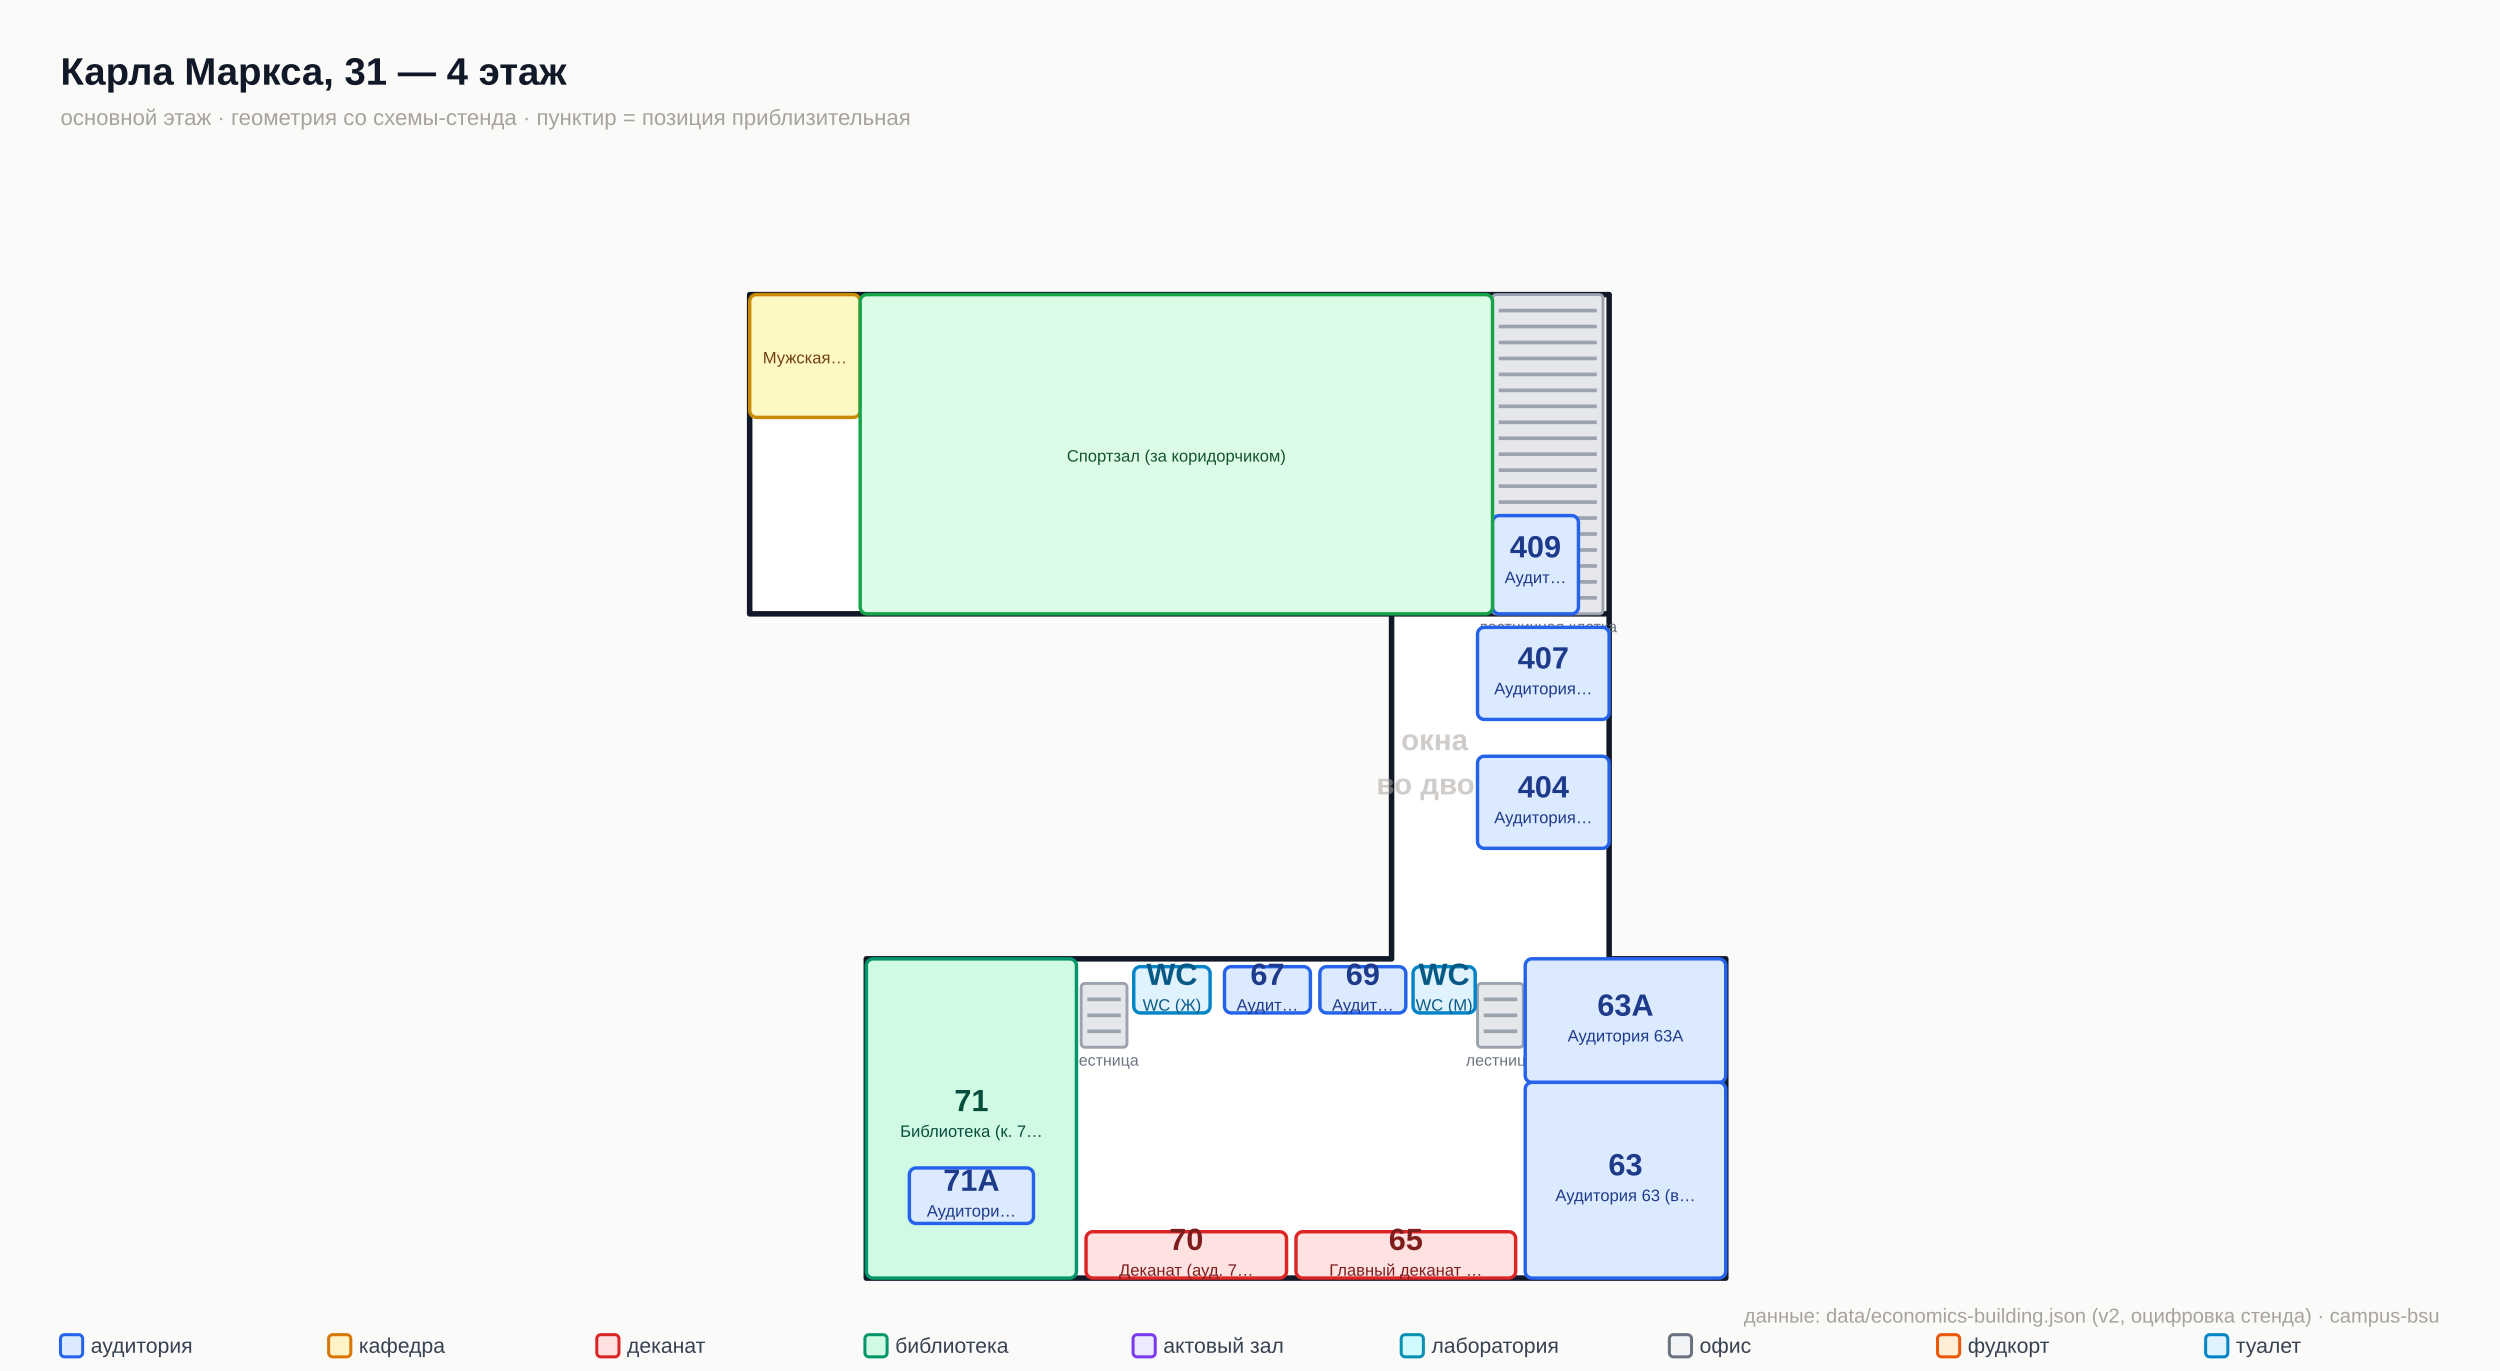
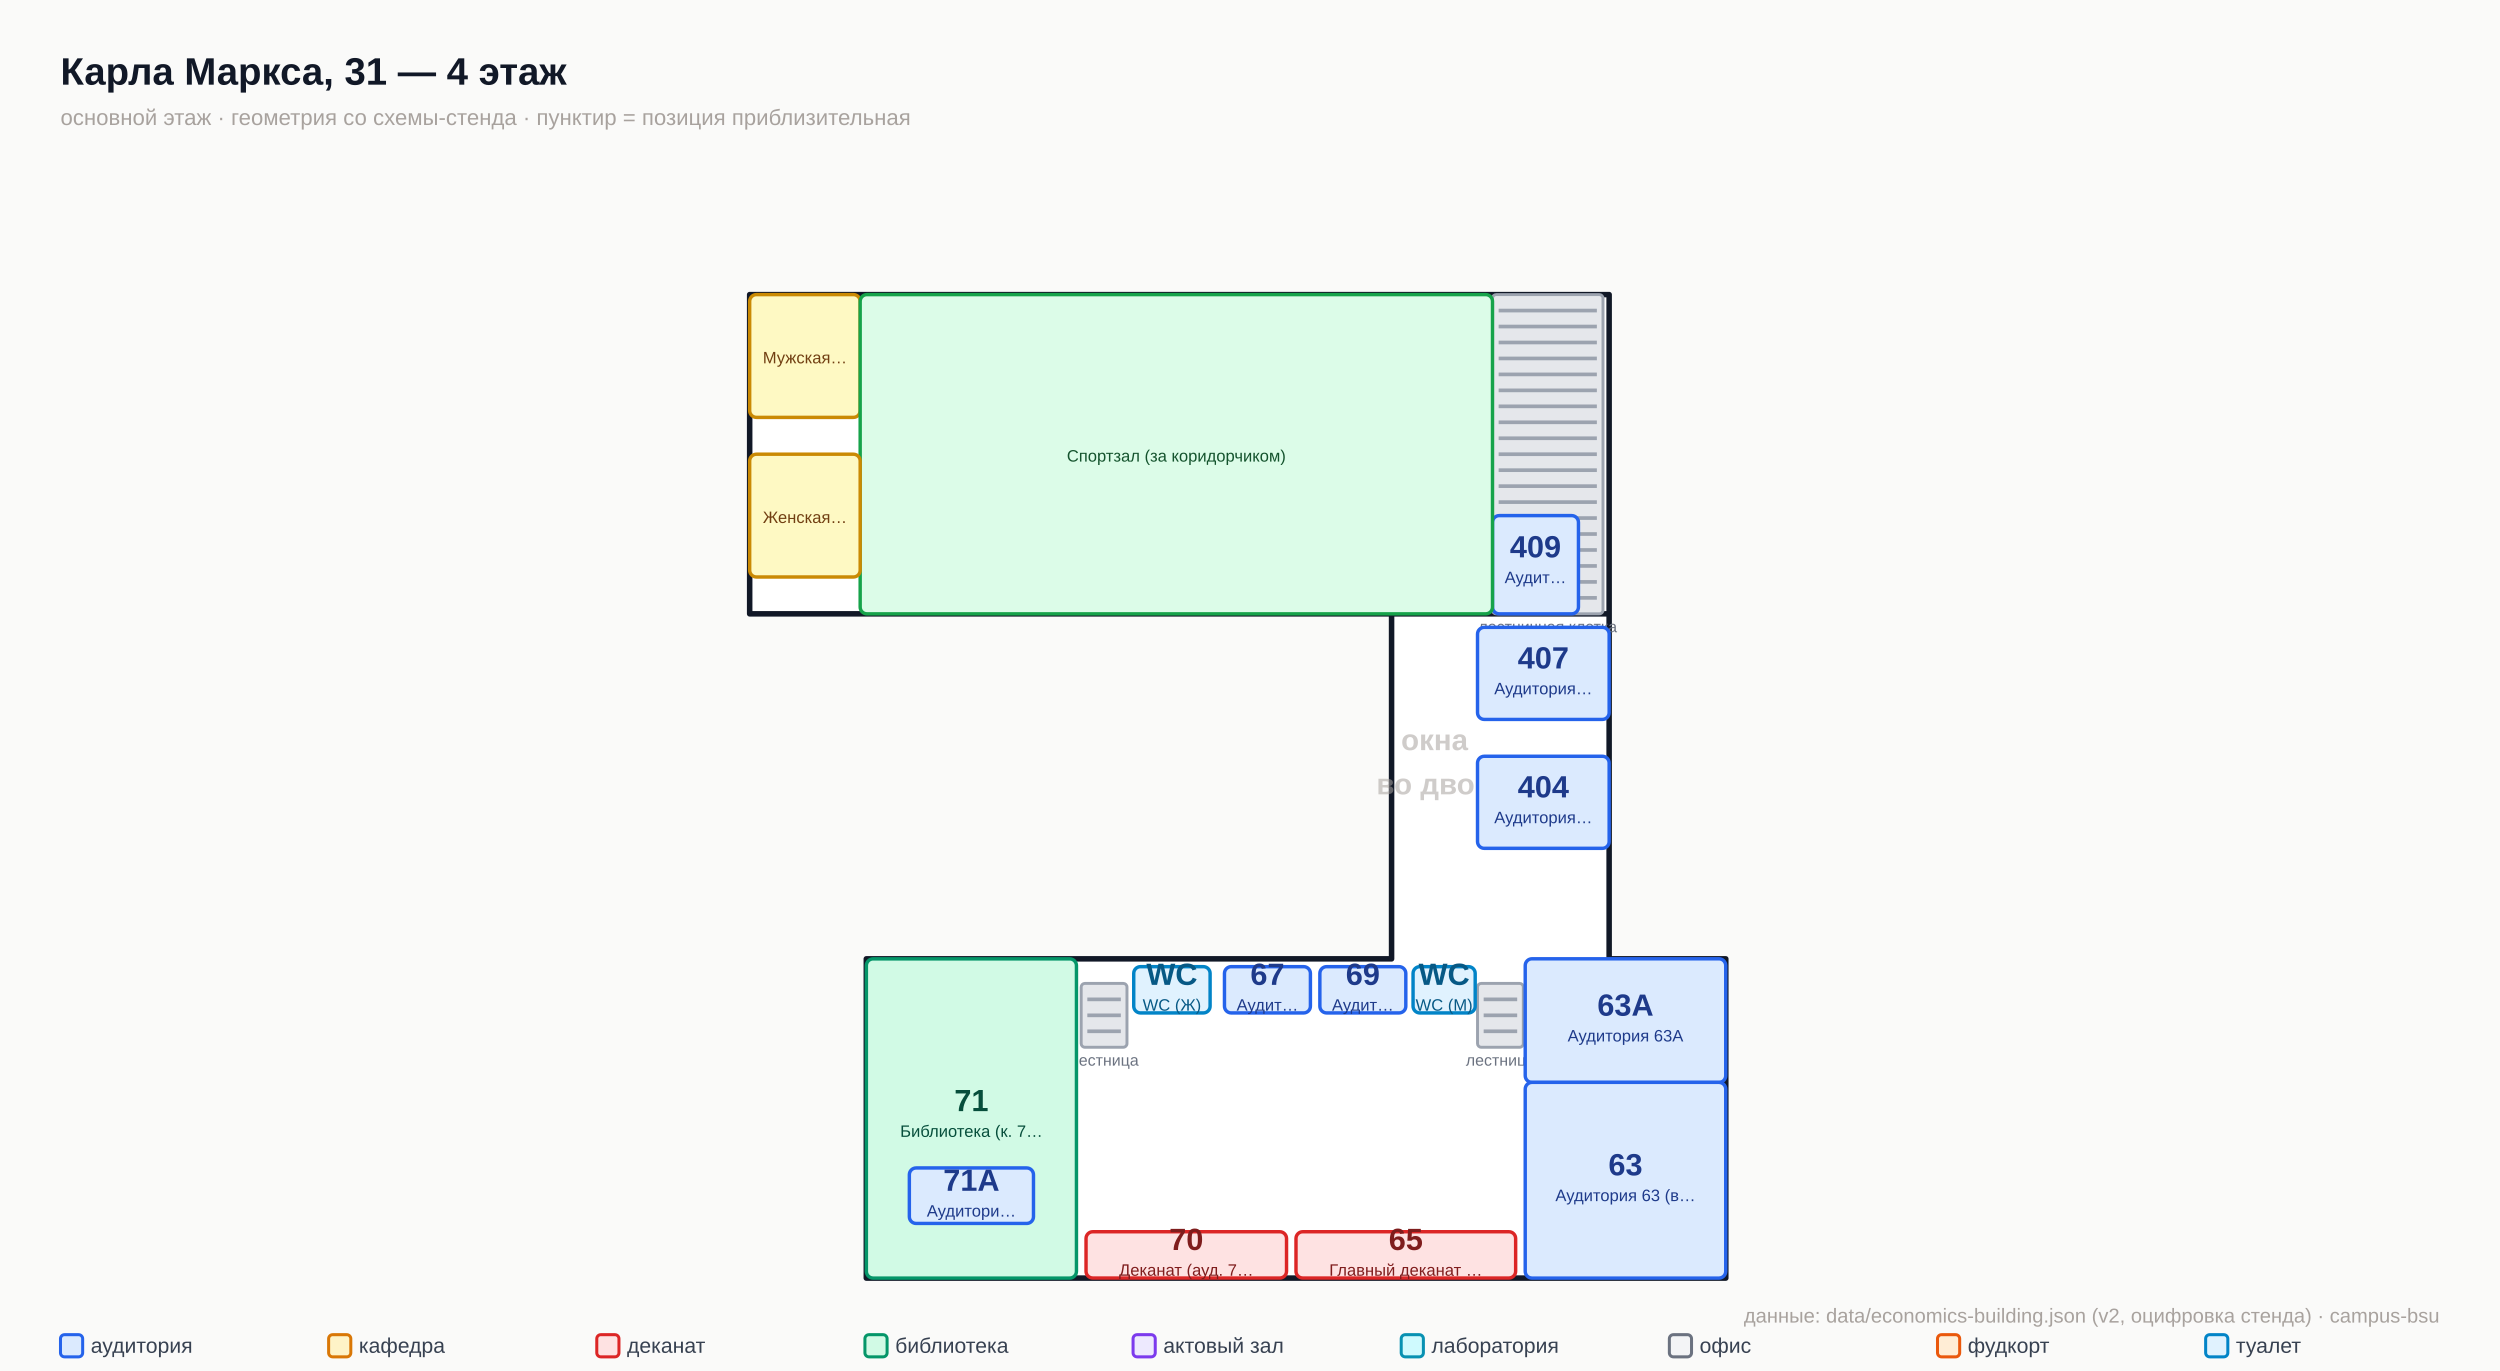
<svg xmlns="http://www.w3.org/2000/svg" viewBox="0 0 1240 680" font-family="Segoe UI, Arial, sans-serif">
  <rect width="1240" height="680" fill="#fafaf9" />
  <text x="30" y="42" font-size="19" font-weight="700" fill="#111827">Карла Маркса, 31 — 4 этаж</text>
  <text x="30" y="62" font-size="11" fill="#a8a29e">основной этаж · геометрия со схемы-стенда · пунктир = позиция приблизительная</text>
  <g transform="translate(423.6,469.5) scale(0.0609)">
    <path d="M100,100 H4378 V-2710 H6150 V100 H7100 V2700 H100 Z M-850,-5310 H6150 V-2710 H-850 Z" fill="#ffffff" stroke="#111827" stroke-width="45" stroke-linejoin="round" />
    <rect x="1850" y="300" width="373" height="520" rx="30" fill="#e5e7eb" stroke="#9ca3af" stroke-width="24" />
    <line x1="1900" y1="430" x2="2173" y2="430" stroke="#9ca3af" stroke-width="30" />
    <line x1="1900" y1="560" x2="2173" y2="560" stroke="#9ca3af" stroke-width="30" />
    <line x1="1900" y1="690" x2="2173" y2="690" stroke="#9ca3af" stroke-width="30" />
    <text x="2036.5" y="970" text-anchor="middle" font-size="130" fill="#6b7280">лестница</text>
    <rect x="5078" y="300" width="373" height="520" rx="30" fill="#e5e7eb" stroke="#9ca3af" stroke-width="24" />
    <line x1="5128" y1="430" x2="5401" y2="430" stroke="#9ca3af" stroke-width="30" />
    <line x1="5128" y1="560" x2="5401" y2="560" stroke="#9ca3af" stroke-width="30" />
    <line x1="5128" y1="690" x2="5401" y2="690" stroke="#9ca3af" stroke-width="30" />
    <text x="5264.5" y="970" text-anchor="middle" font-size="130" fill="#6b7280">лестница</text>
    <rect x="5200" y="-5310" width="900" height="2600" rx="30" fill="#e5e7eb" stroke="#9ca3af" stroke-width="24" />
    <line x1="5250" y1="-5180" x2="6050" y2="-5180" stroke="#9ca3af" stroke-width="30" />
    <line x1="5250" y1="-5050" x2="6050" y2="-5050" stroke="#9ca3af" stroke-width="30" />
    <line x1="5250" y1="-4920" x2="6050" y2="-4920" stroke="#9ca3af" stroke-width="30" />
    <line x1="5250" y1="-4790" x2="6050" y2="-4790" stroke="#9ca3af" stroke-width="30" />
    <line x1="5250" y1="-4660" x2="6050" y2="-4660" stroke="#9ca3af" stroke-width="30" />
    <line x1="5250" y1="-4530" x2="6050" y2="-4530" stroke="#9ca3af" stroke-width="30" />
    <line x1="5250" y1="-4400" x2="6050" y2="-4400" stroke="#9ca3af" stroke-width="30" />
    <line x1="5250" y1="-4270" x2="6050" y2="-4270" stroke="#9ca3af" stroke-width="30" />
    <line x1="5250" y1="-4140" x2="6050" y2="-4140" stroke="#9ca3af" stroke-width="30" />
    <line x1="5250" y1="-4010" x2="6050" y2="-4010" stroke="#9ca3af" stroke-width="30" />
    <line x1="5250" y1="-3880" x2="6050" y2="-3880" stroke="#9ca3af" stroke-width="30" />
    <line x1="5250" y1="-3750" x2="6050" y2="-3750" stroke="#9ca3af" stroke-width="30" />
    <line x1="5250" y1="-3620" x2="6050" y2="-3620" stroke="#9ca3af" stroke-width="30" />
    <line x1="5250" y1="-3490" x2="6050" y2="-3490" stroke="#9ca3af" stroke-width="30" />
    <line x1="5250" y1="-3360" x2="6050" y2="-3360" stroke="#9ca3af" stroke-width="30" />
    <line x1="5250" y1="-3230" x2="6050" y2="-3230" stroke="#9ca3af" stroke-width="30" />
    <line x1="5250" y1="-3100" x2="6050" y2="-3100" stroke="#9ca3af" stroke-width="30" />
    <line x1="5250" y1="-2970" x2="6050" y2="-2970" stroke="#9ca3af" stroke-width="30" />
    <line x1="5250" y1="-2840" x2="6050" y2="-2840" stroke="#9ca3af" stroke-width="30" />
    <text x="5650" y="-2560" text-anchor="middle" font-size="130" fill="#6b7280">лестничная клетка</text>
    <text x="4728" y="-1600" text-anchor="middle" font-size="240" font-weight="700" fill="#a8a29e" opacity="0.55">окна</text>
    <text x="4728" y="-1240" text-anchor="middle" font-size="240" font-weight="700" fill="#a8a29e" opacity="0.55">во двор</text>
    <g class="room" data-room="LIB71">
      <rect x="100.5" y="100" width="1711" height="2600" rx="55" fill="#d1fae5" stroke="#059669" stroke-width="28" />
      <text x="956" y="1340" text-anchor="middle" font-size="250" font-weight="700" fill="#064e3b">71</text>
      <text x="956" y="1550" text-anchor="middle" font-size="135" fill="#064e3b">Библиотека (к. 7…</text>
    </g>
    <g class="room" data-room="R71A">
      <rect x="450.5" y="1803" width="1011" height="452" rx="55" fill="#dbeafe" stroke="#2563eb" stroke-width="28" />
      <text x="956" y="1989" text-anchor="middle" font-size="250" font-weight="700" fill="#1e3a8a">71А</text>
      <text x="956" y="2199" text-anchor="middle" font-size="135" fill="#1e3a8a">Аудитори…</text>
    </g>
    <g class="room" data-room="WC4F">
      <rect x="2278" y="163.5" width="622" height="377" rx="55" fill="#e0f2fe" stroke="#0284c7" stroke-width="28" />
      <text x="2589" y="312" text-anchor="middle" font-size="250" font-weight="700" fill="#075985">WC</text>
      <text x="2589" y="522" text-anchor="middle" font-size="135" fill="#075985">WC (Ж)</text>
    </g>
    <g class="room" data-room="R67">
      <rect x="3017" y="163.5" width="700" height="377" rx="55" fill="#dbeafe" stroke="#2563eb" stroke-width="28" />
      <text x="3367" y="312" text-anchor="middle" font-size="250" font-weight="700" fill="#1e3a8a">67</text>
      <text x="3367" y="522" text-anchor="middle" font-size="135" fill="#1e3a8a">Аудит…</text>
    </g>
    <g class="room" data-room="R69">
      <rect x="3794" y="163.5" width="700" height="377" rx="55" fill="#dbeafe" stroke="#2563eb" stroke-width="28" />
      <text x="4144" y="312" text-anchor="middle" font-size="250" font-weight="700" fill="#1e3a8a">69</text>
      <text x="4144" y="522" text-anchor="middle" font-size="135" fill="#1e3a8a">Аудит…</text>
    </g>
    <g class="room" data-room="WC4M">
      <rect x="4553" y="163.5" width="506" height="377" rx="55" fill="#e0f2fe" stroke="#0284c7" stroke-width="28" />
      <text x="4806" y="312" text-anchor="middle" font-size="250" font-weight="700" fill="#075985">WC</text>
      <text x="4806" y="522" text-anchor="middle" font-size="135" fill="#075985">WC (М)</text>
    </g>
    <g class="room" data-room="R63A">
      <rect x="5466.5" y="99.5" width="1633" height="1007" rx="55" fill="#dbeafe" stroke="#2563eb" stroke-width="28" />
      <text x="6283" y="563" text-anchor="middle" font-size="250" font-weight="700" fill="#1e3a8a">63А</text>
      <text x="6283" y="773" text-anchor="middle" font-size="135" fill="#1e3a8a">Аудитория 63А</text>
    </g>
    <g class="room" data-room="DEAN4">
      <rect x="1889.5" y="2322.5" width="1633" height="377" rx="55" fill="#fee2e2" stroke="#dc2626" stroke-width="28" />
      <text x="2706" y="2471" text-anchor="middle" font-size="250" font-weight="700" fill="#7f1d1d">70</text>
      <text x="2706" y="2681" text-anchor="middle" font-size="135" fill="#7f1d1d">Деканат (ауд. 7…</text>
    </g>
    <g class="room" data-room="GDEAN">
      <rect x="3599.5" y="2322.5" width="1789" height="377" rx="55" fill="#fee2e2" stroke="#dc2626" stroke-width="28" />
      <text x="4494" y="2471" text-anchor="middle" font-size="250" font-weight="700" fill="#7f1d1d">65</text>
      <text x="4494" y="2681" text-anchor="middle" font-size="135" fill="#7f1d1d">Главный деканат …</text>
    </g>
    <g class="room" data-room="R63">
      <rect x="5466.5" y="1106" width="1633" height="1594" rx="55" fill="#dbeafe" stroke="#2563eb" stroke-width="28" />
      <text x="6283" y="1863" text-anchor="middle" font-size="250" font-weight="700" fill="#1e3a8a">63</text>
      <text x="6283" y="2073" text-anchor="middle" font-size="135" fill="#1e3a8a">Аудитория 63 (в…</text>
    </g>
    <g class="room" data-room="WING_407">
      <rect x="5078" y="-2600" width="1072" height="750" rx="55" fill="#dbeafe" stroke="#2563eb" stroke-width="28" />
      <text x="5614" y="-2265" text-anchor="middle" font-size="250" font-weight="700" fill="#1e3a8a">407</text>
      <text x="5614" y="-2055" text-anchor="middle" font-size="135" fill="#1e3a8a">Аудитория…</text>
    </g>
    <g class="room" data-room="WING_404">
      <rect x="5078" y="-1550" width="1072" height="750" rx="55" fill="#dbeafe" stroke="#2563eb" stroke-width="28" />
      <text x="5614" y="-1215" text-anchor="middle" font-size="250" font-weight="700" fill="#1e3a8a">404</text>
      <text x="5614" y="-1005" text-anchor="middle" font-size="135" fill="#1e3a8a">Аудитория…</text>
    </g>
    <g class="room" data-room="NB_409">
      <rect x="5200" y="-3510" width="700" height="800" rx="55" fill="#dbeafe" stroke="#2563eb" stroke-width="28" />
      <text x="5550" y="-3170" text-anchor="middle" font-size="250" font-weight="700" fill="#1e3a8a">409</text>
      <text x="5550" y="-2960" text-anchor="middle" font-size="135" fill="#1e3a8a">Аудит…</text>
    </g>
    <g class="room" data-room="NB_LOCK4M">
      <rect x="-850" y="-5310" width="900" height="1000" rx="55" fill="#fef9c3" stroke="#ca8a04" stroke-width="28" />
      <text x="-400" y="-4750" text-anchor="middle" font-size="135" fill="#713f12">Мужская…</text>
    </g>
    <g class="room" data-room="NB_GYM4">
      <rect x="50" y="-5310" width="5150" height="2600" rx="55" fill="#dcfce8" stroke="#16a34a" stroke-width="28" />
      <text x="2625" y="-3950" text-anchor="middle" font-size="135" fill="#14532d">Спортзал (за коридорчиком)</text>
    </g>
+     <g class="room" data-room="NB_LOCK4F">
+       <rect x="-850" y="-4010" width="900" height="1000" rx="55" fill="#fef9c3" stroke="#ca8a04" stroke-width="28" />
+       <text x="-400" y="-3450" text-anchor="middle" font-size="135" fill="#713f12">Женская…</text>
+     </g>
  </g>
  <rect x="30" y="662" width="11" height="11" rx="2" fill="#dbeafe" stroke="#2563eb" stroke-width="1.5" />
  <text x="45" y="671" font-size="10.5" fill="#374151">аудитория</text>
  <rect x="163" y="662" width="11" height="11" rx="2" fill="#fef3c7" stroke="#d97706" stroke-width="1.5" />
  <text x="178" y="671" font-size="10.5" fill="#374151">кафедра</text>
  <rect x="296" y="662" width="11" height="11" rx="2" fill="#fee2e2" stroke="#dc2626" stroke-width="1.5" />
  <text x="311" y="671" font-size="10.5" fill="#374151">деканат</text>
  <rect x="429" y="662" width="11" height="11" rx="2" fill="#d1fae5" stroke="#059669" stroke-width="1.5" />
  <text x="444" y="671" font-size="10.5" fill="#374151">библиотека</text>
  <rect x="562" y="662" width="11" height="11" rx="2" fill="#ede9fe" stroke="#7c3aed" stroke-width="1.5" />
  <text x="577" y="671" font-size="10.5" fill="#374151">актовый зал</text>
  <rect x="695" y="662" width="11" height="11" rx="2" fill="#cffafe" stroke="#0891b2" stroke-width="1.5" />
  <text x="710" y="671" font-size="10.5" fill="#374151">лаборатория</text>
  <rect x="828" y="662" width="11" height="11" rx="2" fill="#f3f4f6" stroke="#6b7280" stroke-width="1.5" />
  <text x="843" y="671" font-size="10.5" fill="#374151">офис</text>
  <rect x="961" y="662" width="11" height="11" rx="2" fill="#ffedd5" stroke="#ea580c" stroke-width="1.5" />
  <text x="976" y="671" font-size="10.5" fill="#374151">фудкорт</text>
  <rect x="1094" y="662" width="11" height="11" rx="2" fill="#e0f2fe" stroke="#0284c7" stroke-width="1.5" />
  <text x="1109" y="671" font-size="10.5" fill="#374151">туалет</text>
  <rect x="30" y="682" width="11" height="11" rx="2" fill="#dcfce8" stroke="#16a34a" stroke-width="1.5" />
  <text x="45" y="691" font-size="10.5" fill="#374151">спортзал</text>
  <rect x="163" y="682" width="11" height="11" rx="2" fill="#fef9c3" stroke="#ca8a04" stroke-width="1.5" />
  <text x="178" y="691" font-size="10.5" fill="#374151">гардероб/раздев.</text>
  <rect x="296" y="682" width="11" height="11" rx="2" fill="#f1f5f9" stroke="#64748b" stroke-width="1.5" />
  <text x="311" y="691" font-size="10.5" fill="#374151">турникеты</text>
  <rect x="429" y="682" width="11" height="11" rx="2" fill="#ecfccb" stroke="#65a30d" stroke-width="1.5" />
  <text x="444" y="691" font-size="10.5" fill="#374151">дворик</text>
  <rect x="562" y="682" width="11" height="11" rx="2" fill="#f3f4f6" stroke="#6b7280" stroke-width="1.5" />
  <text x="577" y="691" font-size="10.5" fill="#374151">вход/вахта</text>
  <text x="1210" y="656" text-anchor="end" font-size="10" fill="#a8a29e">данные: data/economics-building.json (v2, оцифровка стенда) · campus-bsu</text>
</svg>
